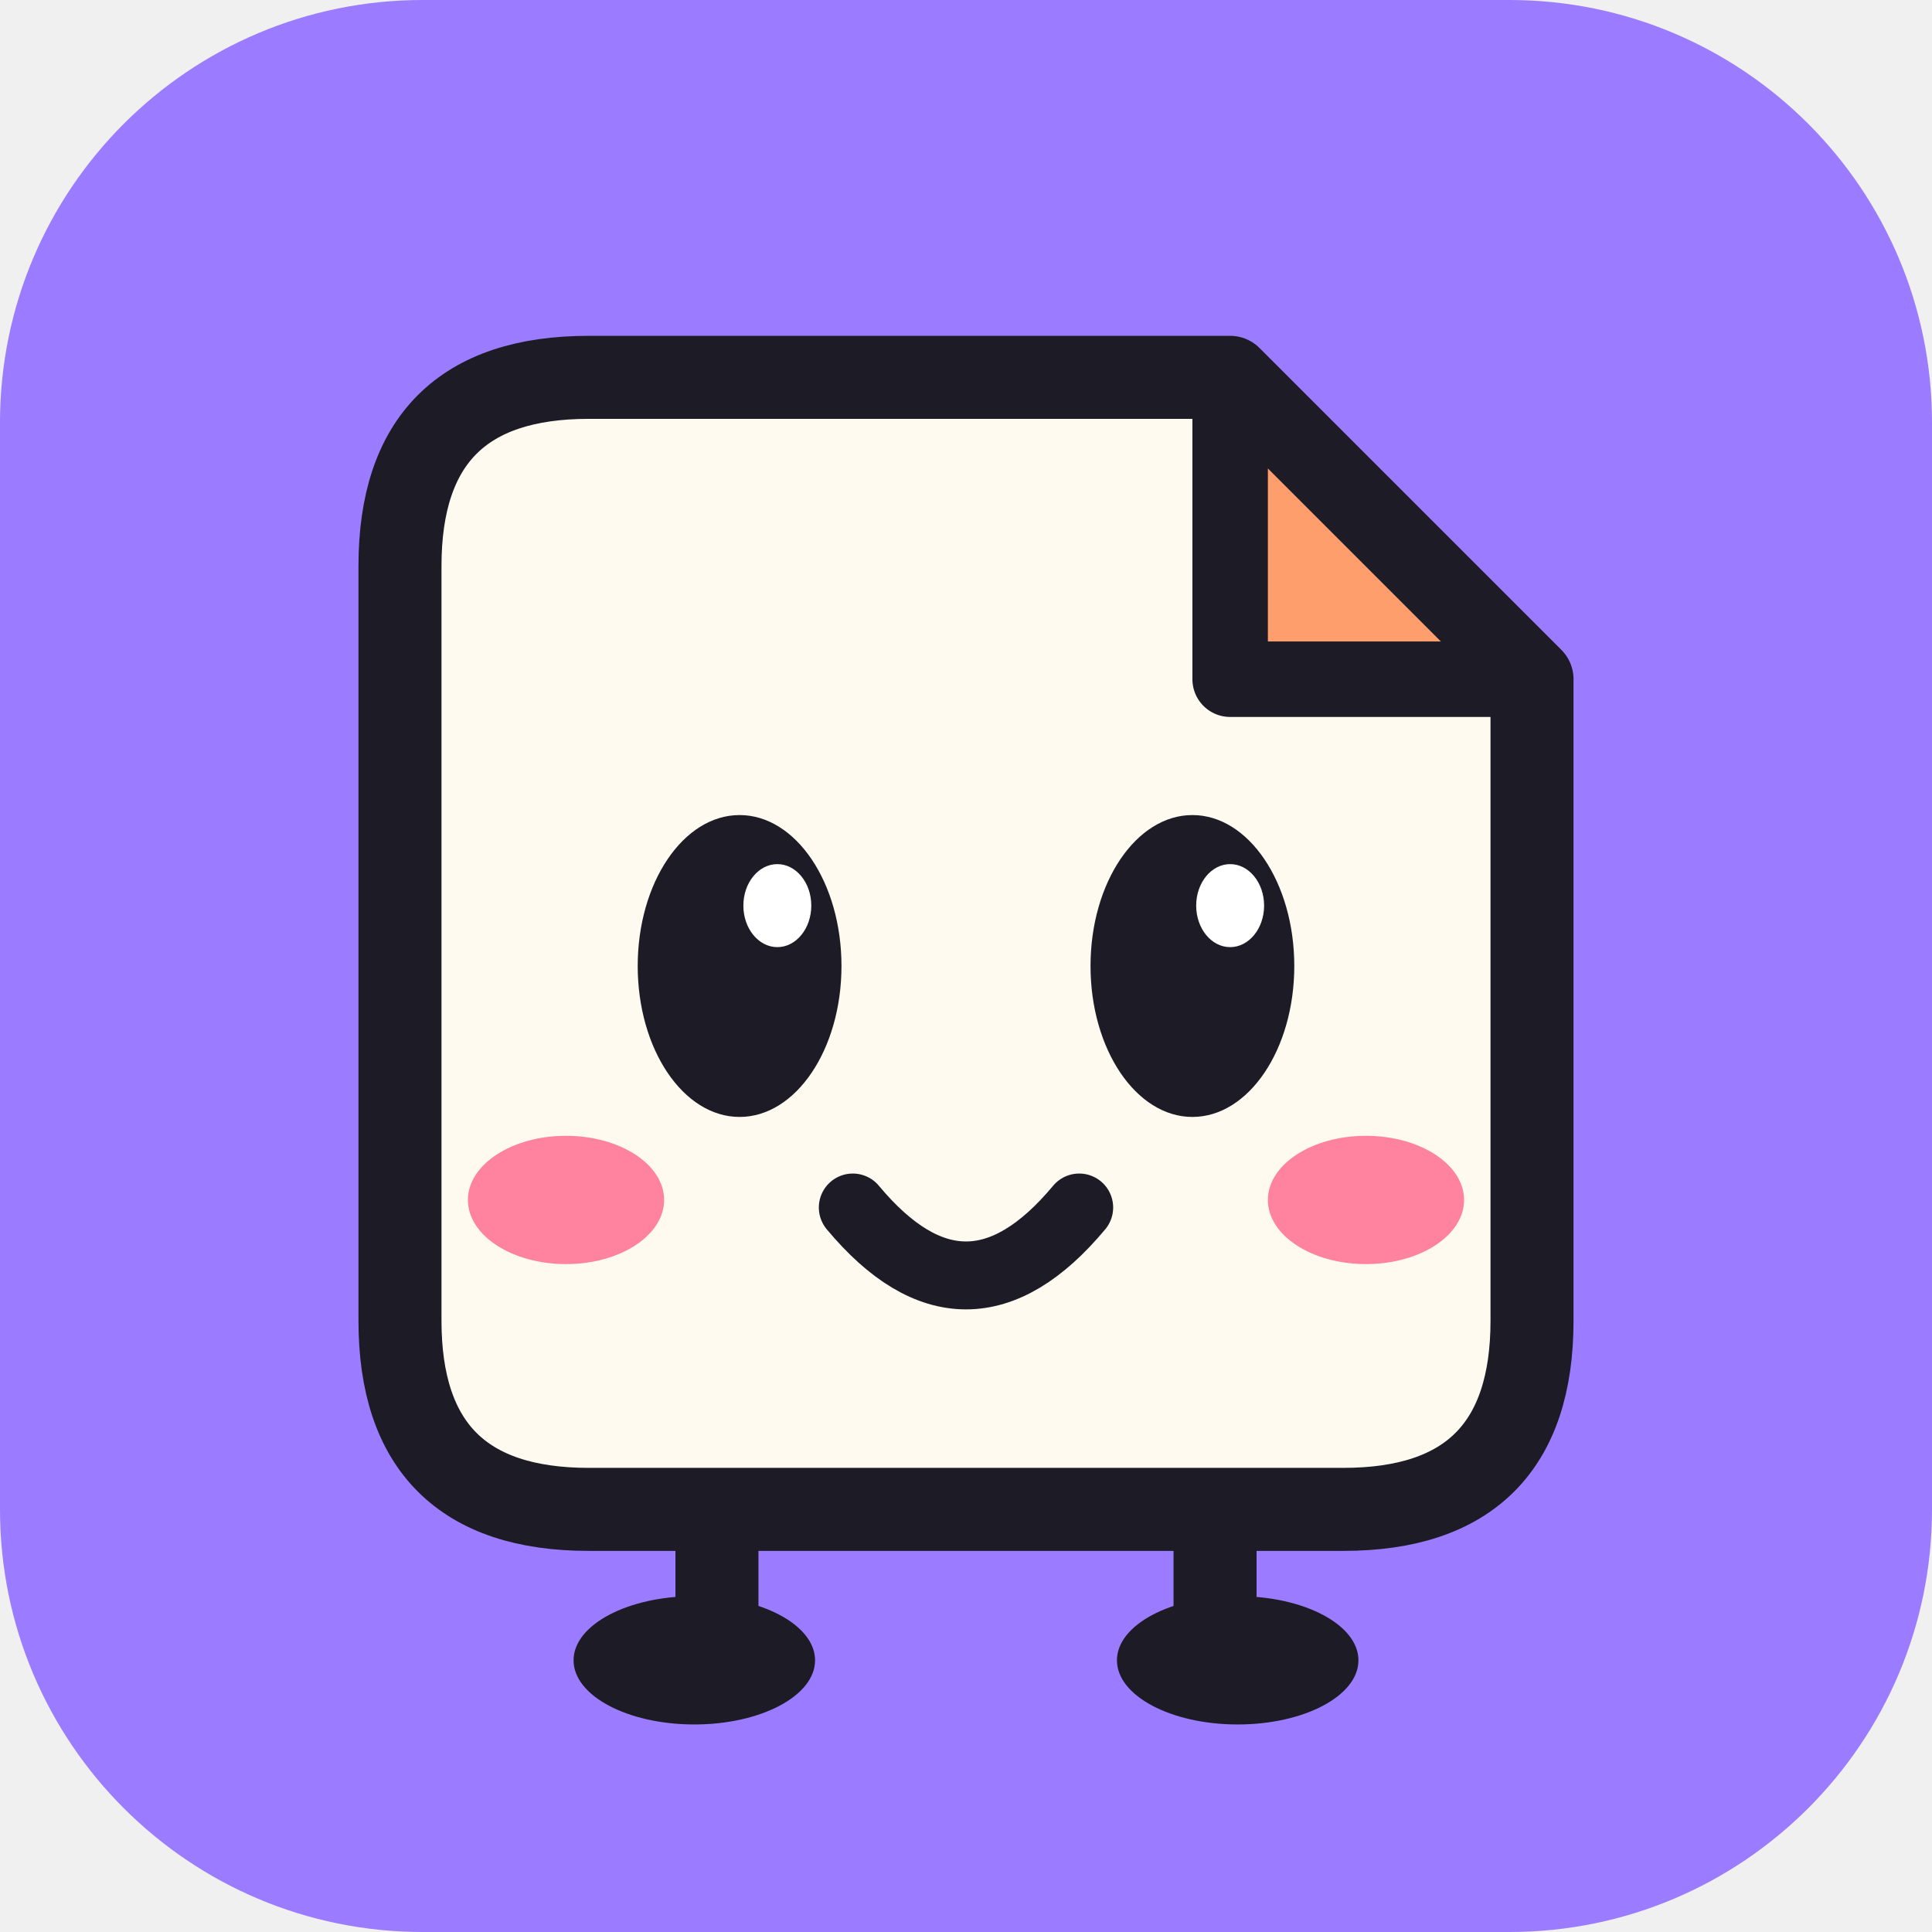
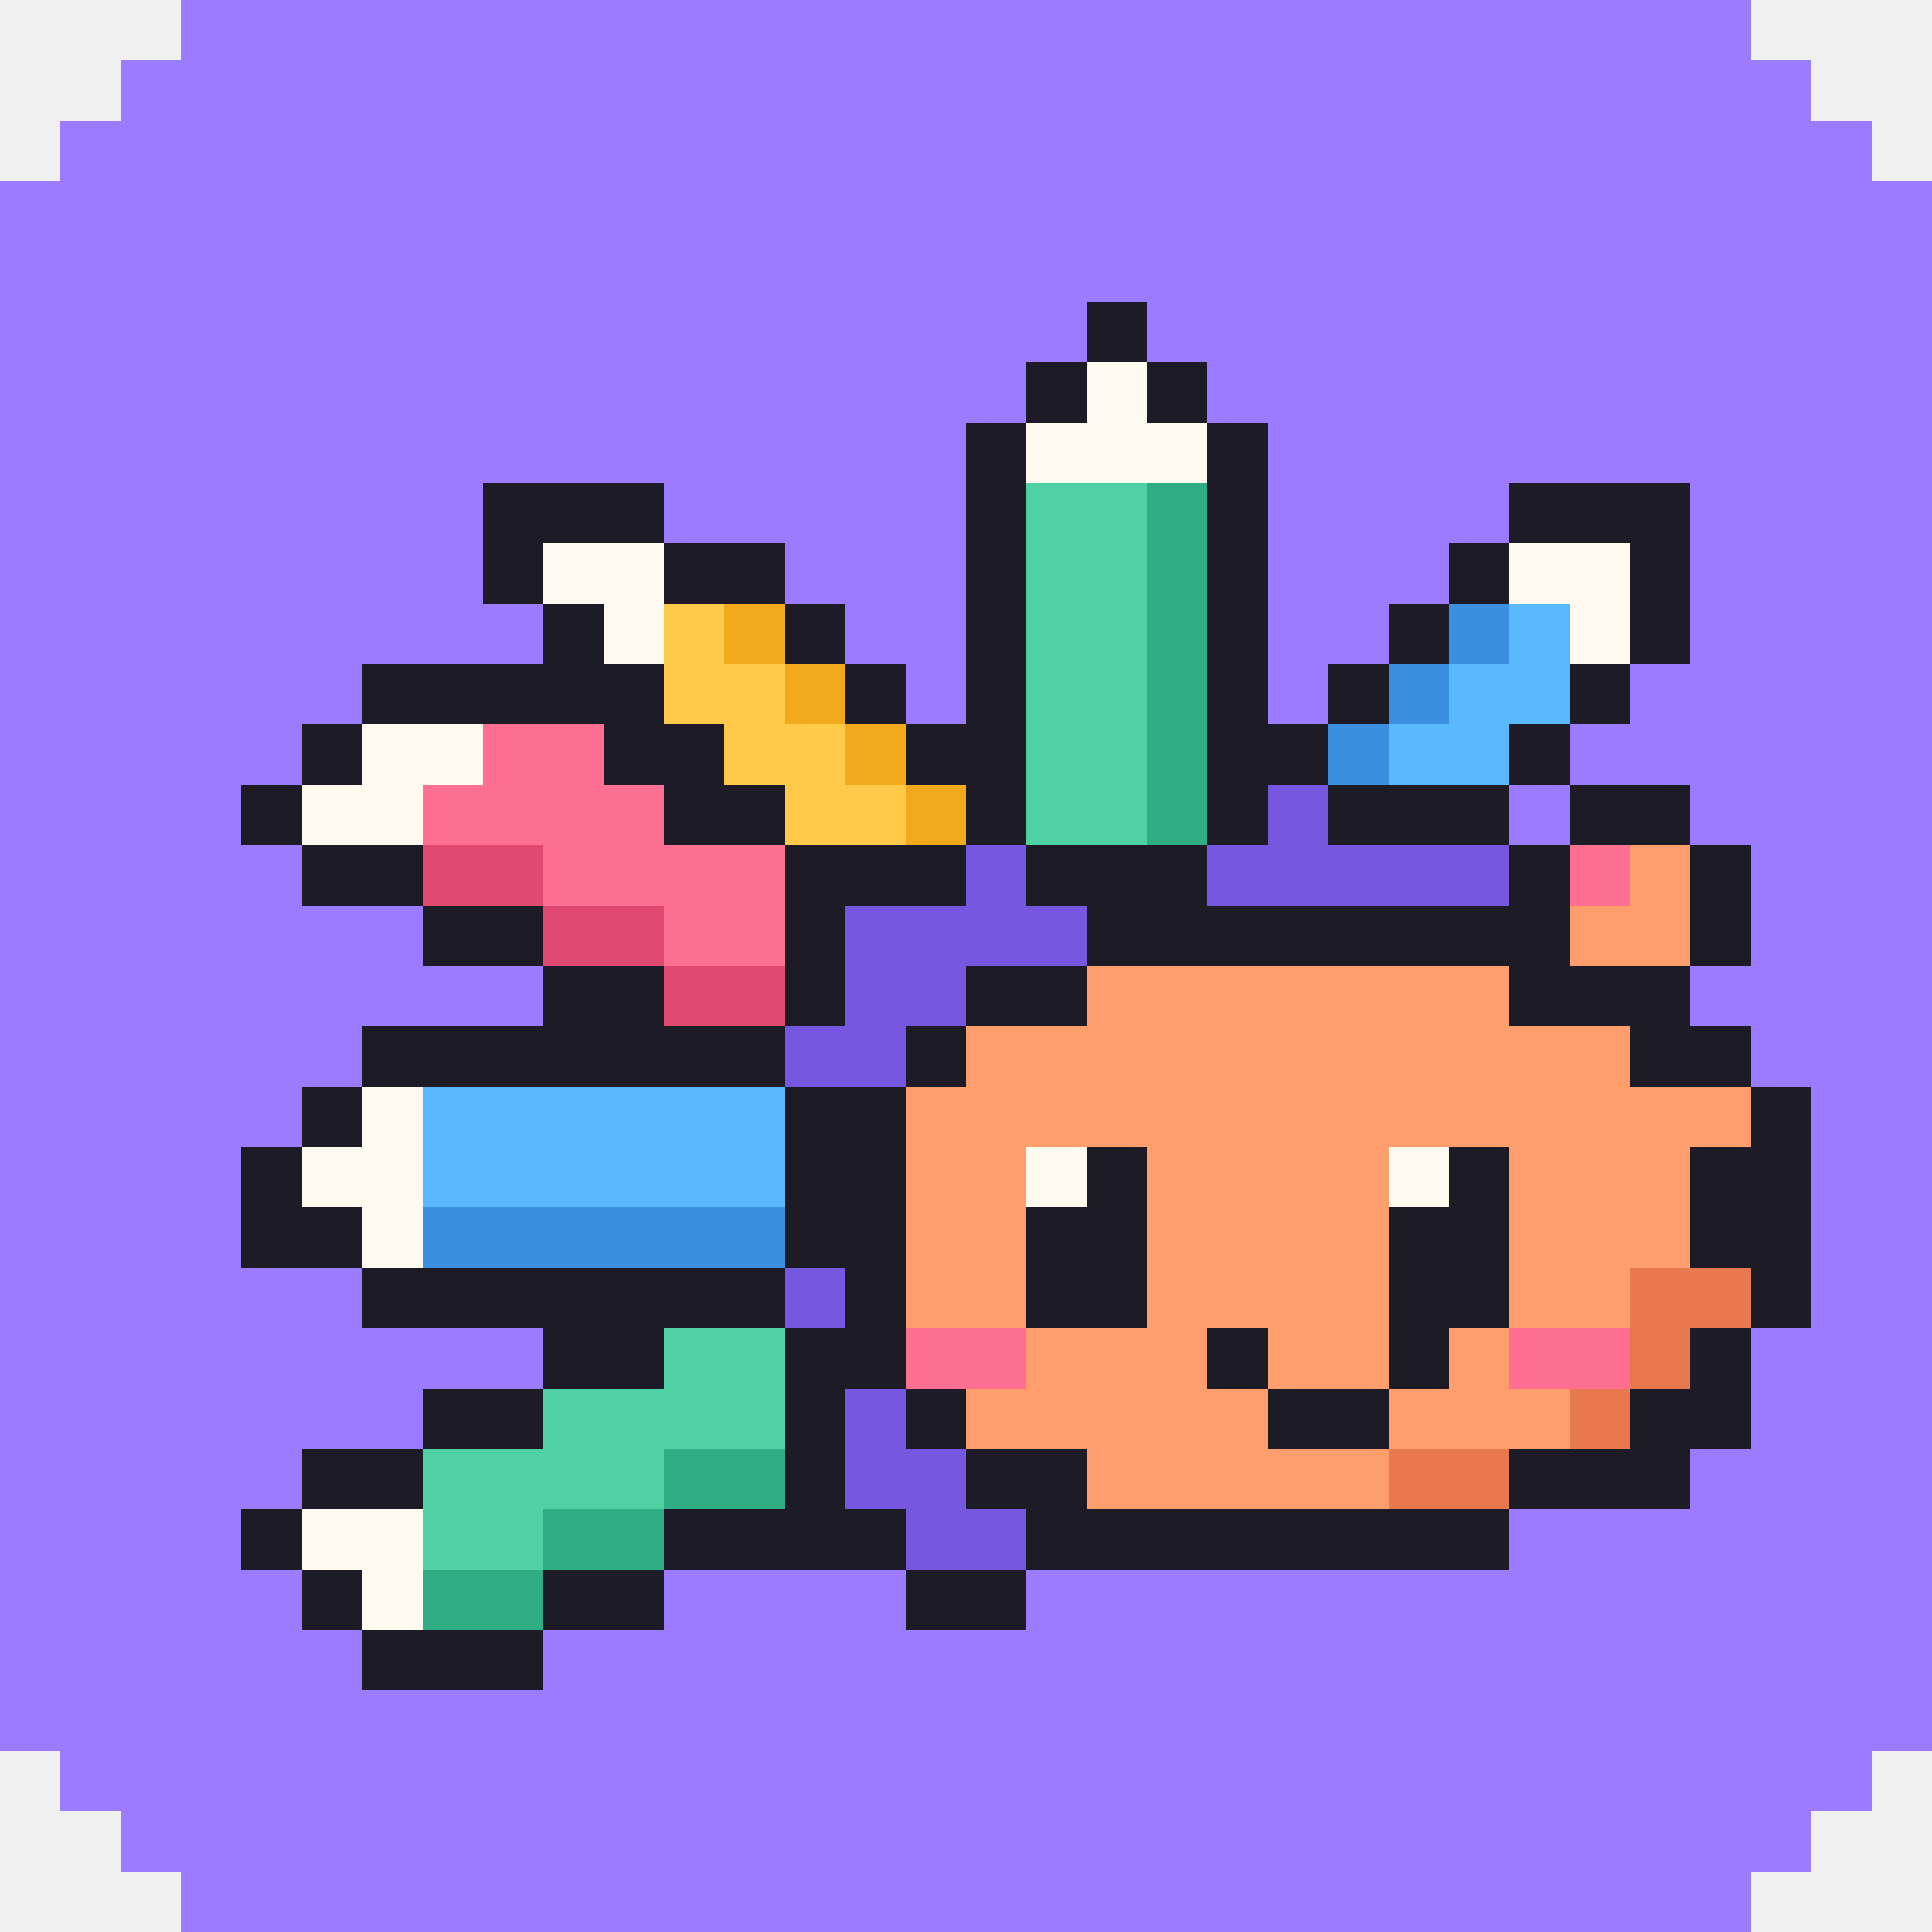
- <svg xmlns="http://www.w3.org/2000/svg" width="512" height="512" viewBox="0 0 512 512" role="img" aria-label="Frameling app icon">
-   <rect width="512" height="512" rx="112" fill="#9b7bff" />
-   <path d="M156,100 H326 L406,180 V350 Q406,400 356,400 H156 Q106,400 106,350 V150 Q106,100 156,100 Z" fill="#fffaf0" stroke="#1d1b26" stroke-width="22" stroke-linejoin="round" />
-   <path d="M326,100 L406,180 L326,180 Z" fill="#ff9e6d" stroke="#1d1b26" stroke-width="20" stroke-linejoin="round" />
-   <ellipse cx="196" cy="256" rx="27" ry="40" fill="#1d1b26" />
-   <ellipse cx="316" cy="256" rx="27" ry="40" fill="#1d1b26" />
-   <ellipse cx="206" cy="240" rx="9" ry="11" fill="#fff" />
-   <ellipse cx="326" cy="240" rx="9" ry="11" fill="#fff" />
-   <ellipse cx="150" cy="318" rx="26" ry="17" fill="#ff6f91" opacity="0.85" />
-   <ellipse cx="362" cy="318" rx="26" ry="17" fill="#ff6f91" opacity="0.85" />
-   <path d="M226,320 Q256,356 286,320" fill="none" stroke="#1d1b26" stroke-width="18" stroke-linecap="round" stroke-linejoin="round" />
-   <path d="M190,408 V430" fill="none" stroke="#1d1b26" stroke-width="22" stroke-linecap="round" stroke-linejoin="round" />
-   <path d="M322,408 V430" fill="none" stroke="#1d1b26" stroke-width="22" stroke-linecap="round" stroke-linejoin="round" />
-   <ellipse cx="184" cy="440" rx="32" ry="17" fill="#1d1b26" />
-   <ellipse cx="328" cy="440" rx="32" ry="17" fill="#1d1b26" />
+ <svg xmlns="http://www.w3.org/2000/svg" width="1024" height="1024" viewBox="0 0 32 32" shape-rendering="crispEdges">
+   <rect x="3" y="0" width="26" height="1" fill="#9b7bff" />
+   <rect x="2" y="1" width="28" height="1" fill="#9b7bff" />
+   <rect x="1" y="2" width="30" height="1" fill="#9b7bff" />
+   <rect x="0" y="3" width="32" height="1" fill="#9b7bff" />
+   <rect x="0" y="4" width="32" height="1" fill="#9b7bff" />
+   <rect x="0" y="5" width="18" height="1" fill="#9b7bff" />
+   <rect x="18" y="5" width="1" height="1" fill="#1d1b26" />
+   <rect x="19" y="5" width="13" height="1" fill="#9b7bff" />
+   <rect x="0" y="6" width="17" height="1" fill="#9b7bff" />
+   <rect x="17" y="6" width="1" height="1" fill="#1d1b26" />
+   <rect x="18" y="6" width="1" height="1" fill="#fffaf0" />
+   <rect x="19" y="6" width="1" height="1" fill="#1d1b26" />
+   <rect x="20" y="6" width="12" height="1" fill="#9b7bff" />
+   <rect x="0" y="7" width="16" height="1" fill="#9b7bff" />
+   <rect x="16" y="7" width="1" height="1" fill="#1d1b26" />
+   <rect x="17" y="7" width="3" height="1" fill="#fffaf0" />
+   <rect x="20" y="7" width="1" height="1" fill="#1d1b26" />
+   <rect x="21" y="7" width="11" height="1" fill="#9b7bff" />
+   <rect x="0" y="8" width="8" height="1" fill="#9b7bff" />
+   <rect x="8" y="8" width="3" height="1" fill="#1d1b26" />
+   <rect x="11" y="8" width="5" height="1" fill="#9b7bff" />
+   <rect x="16" y="8" width="1" height="1" fill="#1d1b26" />
+   <rect x="17" y="8" width="2" height="1" fill="#4fd1a5" />
+   <rect x="19" y="8" width="1" height="1" fill="#2fae85" />
+   <rect x="20" y="8" width="1" height="1" fill="#1d1b26" />
+   <rect x="21" y="8" width="4" height="1" fill="#9b7bff" />
+   <rect x="25" y="8" width="3" height="1" fill="#1d1b26" />
+   <rect x="28" y="8" width="4" height="1" fill="#9b7bff" />
+   <rect x="0" y="9" width="8" height="1" fill="#9b7bff" />
+   <rect x="8" y="9" width="1" height="1" fill="#1d1b26" />
+   <rect x="9" y="9" width="2" height="1" fill="#fffaf0" />
+   <rect x="11" y="9" width="2" height="1" fill="#1d1b26" />
+   <rect x="13" y="9" width="3" height="1" fill="#9b7bff" />
+   <rect x="16" y="9" width="1" height="1" fill="#1d1b26" />
+   <rect x="17" y="9" width="2" height="1" fill="#4fd1a5" />
+   <rect x="19" y="9" width="1" height="1" fill="#2fae85" />
+   <rect x="20" y="9" width="1" height="1" fill="#1d1b26" />
+   <rect x="21" y="9" width="3" height="1" fill="#9b7bff" />
+   <rect x="24" y="9" width="1" height="1" fill="#1d1b26" />
+   <rect x="25" y="9" width="2" height="1" fill="#fffaf0" />
+   <rect x="27" y="9" width="1" height="1" fill="#1d1b26" />
+   <rect x="28" y="9" width="4" height="1" fill="#9b7bff" />
+   <rect x="0" y="10" width="9" height="1" fill="#9b7bff" />
+   <rect x="9" y="10" width="1" height="1" fill="#1d1b26" />
+   <rect x="10" y="10" width="1" height="1" fill="#fffaf0" />
+   <rect x="11" y="10" width="1" height="1" fill="#ffc94a" />
+   <rect x="12" y="10" width="1" height="1" fill="#f2a91c" />
+   <rect x="13" y="10" width="1" height="1" fill="#1d1b26" />
+   <rect x="14" y="10" width="2" height="1" fill="#9b7bff" />
+   <rect x="16" y="10" width="1" height="1" fill="#1d1b26" />
+   <rect x="17" y="10" width="2" height="1" fill="#4fd1a5" />
+   <rect x="19" y="10" width="1" height="1" fill="#2fae85" />
+   <rect x="20" y="10" width="1" height="1" fill="#1d1b26" />
+   <rect x="21" y="10" width="2" height="1" fill="#9b7bff" />
+   <rect x="23" y="10" width="1" height="1" fill="#1d1b26" />
+   <rect x="24" y="10" width="1" height="1" fill="#3a8fe0" />
+   <rect x="25" y="10" width="1" height="1" fill="#5ab8ff" />
+   <rect x="26" y="10" width="1" height="1" fill="#fffaf0" />
+   <rect x="27" y="10" width="1" height="1" fill="#1d1b26" />
+   <rect x="28" y="10" width="4" height="1" fill="#9b7bff" />
+   <rect x="0" y="11" width="6" height="1" fill="#9b7bff" />
+   <rect x="6" y="11" width="5" height="1" fill="#1d1b26" />
+   <rect x="11" y="11" width="2" height="1" fill="#ffc94a" />
+   <rect x="13" y="11" width="1" height="1" fill="#f2a91c" />
+   <rect x="14" y="11" width="1" height="1" fill="#1d1b26" />
+   <rect x="15" y="11" width="1" height="1" fill="#9b7bff" />
+   <rect x="16" y="11" width="1" height="1" fill="#1d1b26" />
+   <rect x="17" y="11" width="2" height="1" fill="#4fd1a5" />
+   <rect x="19" y="11" width="1" height="1" fill="#2fae85" />
+   <rect x="20" y="11" width="1" height="1" fill="#1d1b26" />
+   <rect x="21" y="11" width="1" height="1" fill="#9b7bff" />
+   <rect x="22" y="11" width="1" height="1" fill="#1d1b26" />
+   <rect x="23" y="11" width="1" height="1" fill="#3a8fe0" />
+   <rect x="24" y="11" width="2" height="1" fill="#5ab8ff" />
+   <rect x="26" y="11" width="1" height="1" fill="#1d1b26" />
+   <rect x="27" y="11" width="5" height="1" fill="#9b7bff" />
+   <rect x="0" y="12" width="5" height="1" fill="#9b7bff" />
+   <rect x="5" y="12" width="1" height="1" fill="#1d1b26" />
+   <rect x="6" y="12" width="2" height="1" fill="#fffaf0" />
+   <rect x="8" y="12" width="2" height="1" fill="#ff6f91" />
+   <rect x="10" y="12" width="2" height="1" fill="#1d1b26" />
+   <rect x="12" y="12" width="2" height="1" fill="#ffc94a" />
+   <rect x="14" y="12" width="1" height="1" fill="#f2a91c" />
+   <rect x="15" y="12" width="2" height="1" fill="#1d1b26" />
+   <rect x="17" y="12" width="2" height="1" fill="#4fd1a5" />
+   <rect x="19" y="12" width="1" height="1" fill="#2fae85" />
+   <rect x="20" y="12" width="2" height="1" fill="#1d1b26" />
+   <rect x="22" y="12" width="1" height="1" fill="#3a8fe0" />
+   <rect x="23" y="12" width="2" height="1" fill="#5ab8ff" />
+   <rect x="25" y="12" width="1" height="1" fill="#1d1b26" />
+   <rect x="26" y="12" width="6" height="1" fill="#9b7bff" />
+   <rect x="0" y="13" width="4" height="1" fill="#9b7bff" />
+   <rect x="4" y="13" width="1" height="1" fill="#1d1b26" />
+   <rect x="5" y="13" width="2" height="1" fill="#fffaf0" />
+   <rect x="7" y="13" width="4" height="1" fill="#ff6f91" />
+   <rect x="11" y="13" width="2" height="1" fill="#1d1b26" />
+   <rect x="13" y="13" width="2" height="1" fill="#ffc94a" />
+   <rect x="15" y="13" width="1" height="1" fill="#f2a91c" />
+   <rect x="16" y="13" width="1" height="1" fill="#1d1b26" />
+   <rect x="17" y="13" width="2" height="1" fill="#4fd1a5" />
+   <rect x="19" y="13" width="1" height="1" fill="#2fae85" />
+   <rect x="20" y="13" width="1" height="1" fill="#1d1b26" />
+   <rect x="21" y="13" width="1" height="1" fill="#7657e0" />
+   <rect x="22" y="13" width="3" height="1" fill="#1d1b26" />
+   <rect x="25" y="13" width="1" height="1" fill="#9b7bff" />
+   <rect x="26" y="13" width="2" height="1" fill="#1d1b26" />
+   <rect x="28" y="13" width="4" height="1" fill="#9b7bff" />
+   <rect x="0" y="14" width="5" height="1" fill="#9b7bff" />
+   <rect x="5" y="14" width="2" height="1" fill="#1d1b26" />
+   <rect x="7" y="14" width="2" height="1" fill="#e04a72" />
+   <rect x="9" y="14" width="4" height="1" fill="#ff6f91" />
+   <rect x="13" y="14" width="3" height="1" fill="#1d1b26" />
+   <rect x="16" y="14" width="1" height="1" fill="#7657e0" />
+   <rect x="17" y="14" width="3" height="1" fill="#1d1b26" />
+   <rect x="20" y="14" width="5" height="1" fill="#7657e0" />
+   <rect x="25" y="14" width="1" height="1" fill="#1d1b26" />
+   <rect x="26" y="14" width="1" height="1" fill="#ff6f91" />
+   <rect x="27" y="14" width="1" height="1" fill="#ff9e6d" />
+   <rect x="28" y="14" width="1" height="1" fill="#1d1b26" />
+   <rect x="29" y="14" width="3" height="1" fill="#9b7bff" />
+   <rect x="0" y="15" width="7" height="1" fill="#9b7bff" />
+   <rect x="7" y="15" width="2" height="1" fill="#1d1b26" />
+   <rect x="9" y="15" width="2" height="1" fill="#e04a72" />
+   <rect x="11" y="15" width="2" height="1" fill="#ff6f91" />
+   <rect x="13" y="15" width="1" height="1" fill="#1d1b26" />
+   <rect x="14" y="15" width="4" height="1" fill="#7657e0" />
+   <rect x="18" y="15" width="8" height="1" fill="#1d1b26" />
+   <rect x="26" y="15" width="2" height="1" fill="#ff9e6d" />
+   <rect x="28" y="15" width="1" height="1" fill="#1d1b26" />
+   <rect x="29" y="15" width="3" height="1" fill="#9b7bff" />
+   <rect x="0" y="16" width="9" height="1" fill="#9b7bff" />
+   <rect x="9" y="16" width="2" height="1" fill="#1d1b26" />
+   <rect x="11" y="16" width="2" height="1" fill="#e04a72" />
+   <rect x="13" y="16" width="1" height="1" fill="#1d1b26" />
+   <rect x="14" y="16" width="2" height="1" fill="#7657e0" />
+   <rect x="16" y="16" width="2" height="1" fill="#1d1b26" />
+   <rect x="18" y="16" width="7" height="1" fill="#ff9e6d" />
+   <rect x="25" y="16" width="3" height="1" fill="#1d1b26" />
+   <rect x="28" y="16" width="4" height="1" fill="#9b7bff" />
+   <rect x="0" y="17" width="6" height="1" fill="#9b7bff" />
+   <rect x="6" y="17" width="7" height="1" fill="#1d1b26" />
+   <rect x="13" y="17" width="2" height="1" fill="#7657e0" />
+   <rect x="15" y="17" width="1" height="1" fill="#1d1b26" />
+   <rect x="16" y="17" width="11" height="1" fill="#ff9e6d" />
+   <rect x="27" y="17" width="2" height="1" fill="#1d1b26" />
+   <rect x="29" y="17" width="3" height="1" fill="#9b7bff" />
+   <rect x="0" y="18" width="5" height="1" fill="#9b7bff" />
+   <rect x="5" y="18" width="1" height="1" fill="#1d1b26" />
+   <rect x="6" y="18" width="1" height="1" fill="#fffaf0" />
+   <rect x="7" y="18" width="6" height="1" fill="#5ab8ff" />
+   <rect x="13" y="18" width="2" height="1" fill="#1d1b26" />
+   <rect x="15" y="18" width="14" height="1" fill="#ff9e6d" />
+   <rect x="29" y="18" width="1" height="1" fill="#1d1b26" />
+   <rect x="30" y="18" width="2" height="1" fill="#9b7bff" />
+   <rect x="0" y="19" width="4" height="1" fill="#9b7bff" />
+   <rect x="4" y="19" width="1" height="1" fill="#1d1b26" />
+   <rect x="5" y="19" width="2" height="1" fill="#fffaf0" />
+   <rect x="7" y="19" width="6" height="1" fill="#5ab8ff" />
+   <rect x="13" y="19" width="2" height="1" fill="#1d1b26" />
+   <rect x="15" y="19" width="2" height="1" fill="#ff9e6d" />
+   <rect x="17" y="19" width="1" height="1" fill="#fffaf0" />
+   <rect x="18" y="19" width="1" height="1" fill="#1d1b26" />
+   <rect x="19" y="19" width="4" height="1" fill="#ff9e6d" />
+   <rect x="23" y="19" width="1" height="1" fill="#fffaf0" />
+   <rect x="24" y="19" width="1" height="1" fill="#1d1b26" />
+   <rect x="25" y="19" width="3" height="1" fill="#ff9e6d" />
+   <rect x="28" y="19" width="2" height="1" fill="#1d1b26" />
+   <rect x="30" y="19" width="2" height="1" fill="#9b7bff" />
+   <rect x="0" y="20" width="4" height="1" fill="#9b7bff" />
+   <rect x="4" y="20" width="2" height="1" fill="#1d1b26" />
+   <rect x="6" y="20" width="1" height="1" fill="#fffaf0" />
+   <rect x="7" y="20" width="6" height="1" fill="#3a8fe0" />
+   <rect x="13" y="20" width="2" height="1" fill="#1d1b26" />
+   <rect x="15" y="20" width="2" height="1" fill="#ff9e6d" />
+   <rect x="17" y="20" width="2" height="1" fill="#1d1b26" />
+   <rect x="19" y="20" width="4" height="1" fill="#ff9e6d" />
+   <rect x="23" y="20" width="2" height="1" fill="#1d1b26" />
+   <rect x="25" y="20" width="3" height="1" fill="#ff9e6d" />
+   <rect x="28" y="20" width="2" height="1" fill="#1d1b26" />
+   <rect x="30" y="20" width="2" height="1" fill="#9b7bff" />
+   <rect x="0" y="21" width="6" height="1" fill="#9b7bff" />
+   <rect x="6" y="21" width="7" height="1" fill="#1d1b26" />
+   <rect x="13" y="21" width="1" height="1" fill="#7657e0" />
+   <rect x="14" y="21" width="1" height="1" fill="#1d1b26" />
+   <rect x="15" y="21" width="2" height="1" fill="#ff9e6d" />
+   <rect x="17" y="21" width="2" height="1" fill="#1d1b26" />
+   <rect x="19" y="21" width="4" height="1" fill="#ff9e6d" />
+   <rect x="23" y="21" width="2" height="1" fill="#1d1b26" />
+   <rect x="25" y="21" width="2" height="1" fill="#ff9e6d" />
+   <rect x="27" y="21" width="2" height="1" fill="#e8794f" />
+   <rect x="29" y="21" width="1" height="1" fill="#1d1b26" />
+   <rect x="30" y="21" width="2" height="1" fill="#9b7bff" />
+   <rect x="0" y="22" width="9" height="1" fill="#9b7bff" />
+   <rect x="9" y="22" width="2" height="1" fill="#1d1b26" />
+   <rect x="11" y="22" width="2" height="1" fill="#4fd1a5" />
+   <rect x="13" y="22" width="2" height="1" fill="#1d1b26" />
+   <rect x="15" y="22" width="2" height="1" fill="#ff6f91" />
+   <rect x="17" y="22" width="3" height="1" fill="#ff9e6d" />
+   <rect x="20" y="22" width="1" height="1" fill="#1d1b26" />
+   <rect x="21" y="22" width="2" height="1" fill="#ff9e6d" />
+   <rect x="23" y="22" width="1" height="1" fill="#1d1b26" />
+   <rect x="24" y="22" width="1" height="1" fill="#ff9e6d" />
+   <rect x="25" y="22" width="2" height="1" fill="#ff6f91" />
+   <rect x="27" y="22" width="1" height="1" fill="#e8794f" />
+   <rect x="28" y="22" width="1" height="1" fill="#1d1b26" />
+   <rect x="29" y="22" width="3" height="1" fill="#9b7bff" />
+   <rect x="0" y="23" width="7" height="1" fill="#9b7bff" />
+   <rect x="7" y="23" width="2" height="1" fill="#1d1b26" />
+   <rect x="9" y="23" width="4" height="1" fill="#4fd1a5" />
+   <rect x="13" y="23" width="1" height="1" fill="#1d1b26" />
+   <rect x="14" y="23" width="1" height="1" fill="#7657e0" />
+   <rect x="15" y="23" width="1" height="1" fill="#1d1b26" />
+   <rect x="16" y="23" width="5" height="1" fill="#ff9e6d" />
+   <rect x="21" y="23" width="2" height="1" fill="#1d1b26" />
+   <rect x="23" y="23" width="3" height="1" fill="#ff9e6d" />
+   <rect x="26" y="23" width="1" height="1" fill="#e8794f" />
+   <rect x="27" y="23" width="2" height="1" fill="#1d1b26" />
+   <rect x="29" y="23" width="3" height="1" fill="#9b7bff" />
+   <rect x="0" y="24" width="5" height="1" fill="#9b7bff" />
+   <rect x="5" y="24" width="2" height="1" fill="#1d1b26" />
+   <rect x="7" y="24" width="4" height="1" fill="#4fd1a5" />
+   <rect x="11" y="24" width="2" height="1" fill="#2fae85" />
+   <rect x="13" y="24" width="1" height="1" fill="#1d1b26" />
+   <rect x="14" y="24" width="2" height="1" fill="#7657e0" />
+   <rect x="16" y="24" width="2" height="1" fill="#1d1b26" />
+   <rect x="18" y="24" width="5" height="1" fill="#ff9e6d" />
+   <rect x="23" y="24" width="2" height="1" fill="#e8794f" />
+   <rect x="25" y="24" width="3" height="1" fill="#1d1b26" />
+   <rect x="28" y="24" width="4" height="1" fill="#9b7bff" />
+   <rect x="0" y="25" width="4" height="1" fill="#9b7bff" />
+   <rect x="4" y="25" width="1" height="1" fill="#1d1b26" />
+   <rect x="5" y="25" width="2" height="1" fill="#fffaf0" />
+   <rect x="7" y="25" width="2" height="1" fill="#4fd1a5" />
+   <rect x="9" y="25" width="2" height="1" fill="#2fae85" />
+   <rect x="11" y="25" width="4" height="1" fill="#1d1b26" />
+   <rect x="15" y="25" width="2" height="1" fill="#7657e0" />
+   <rect x="17" y="25" width="8" height="1" fill="#1d1b26" />
+   <rect x="25" y="25" width="7" height="1" fill="#9b7bff" />
+   <rect x="0" y="26" width="5" height="1" fill="#9b7bff" />
+   <rect x="5" y="26" width="1" height="1" fill="#1d1b26" />
+   <rect x="6" y="26" width="1" height="1" fill="#fffaf0" />
+   <rect x="7" y="26" width="2" height="1" fill="#2fae85" />
+   <rect x="9" y="26" width="2" height="1" fill="#1d1b26" />
+   <rect x="11" y="26" width="4" height="1" fill="#9b7bff" />
+   <rect x="15" y="26" width="2" height="1" fill="#1d1b26" />
+   <rect x="17" y="26" width="15" height="1" fill="#9b7bff" />
+   <rect x="0" y="27" width="6" height="1" fill="#9b7bff" />
+   <rect x="6" y="27" width="3" height="1" fill="#1d1b26" />
+   <rect x="9" y="27" width="23" height="1" fill="#9b7bff" />
+   <rect x="0" y="28" width="32" height="1" fill="#9b7bff" />
+   <rect x="1" y="29" width="30" height="1" fill="#9b7bff" />
+   <rect x="2" y="30" width="28" height="1" fill="#9b7bff" />
+   <rect x="3" y="31" width="26" height="1" fill="#9b7bff" />
</svg>
